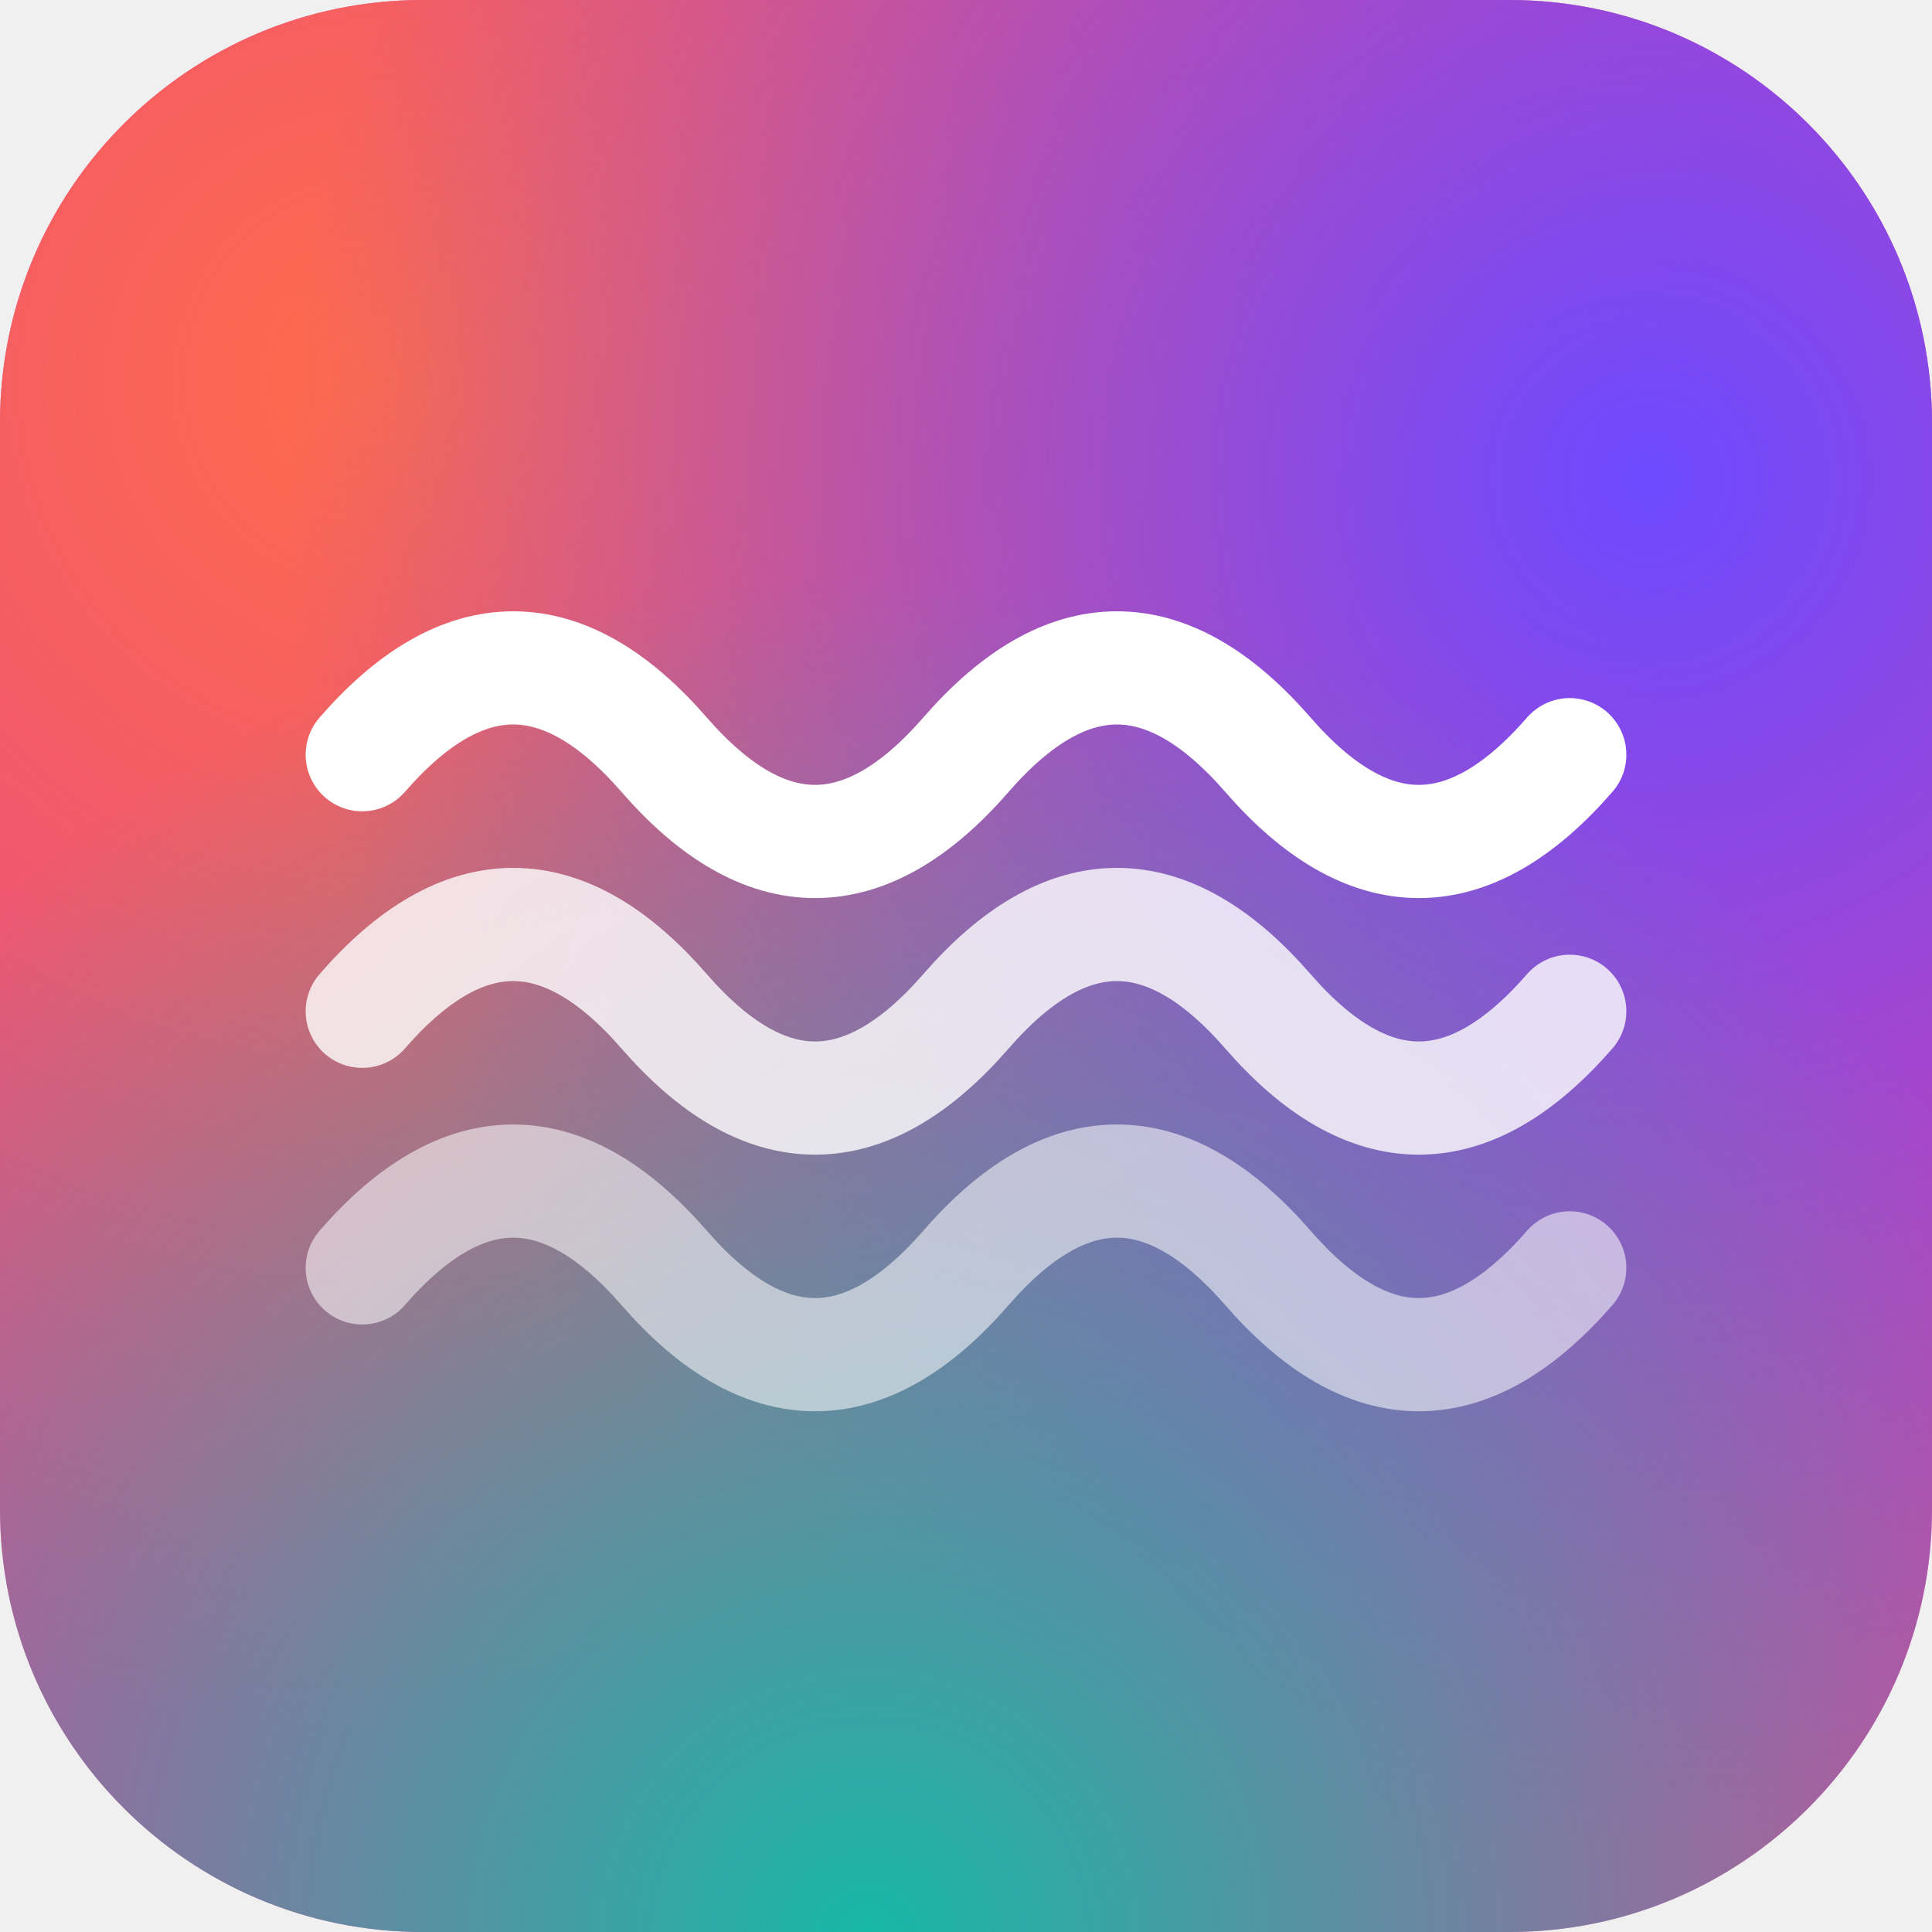
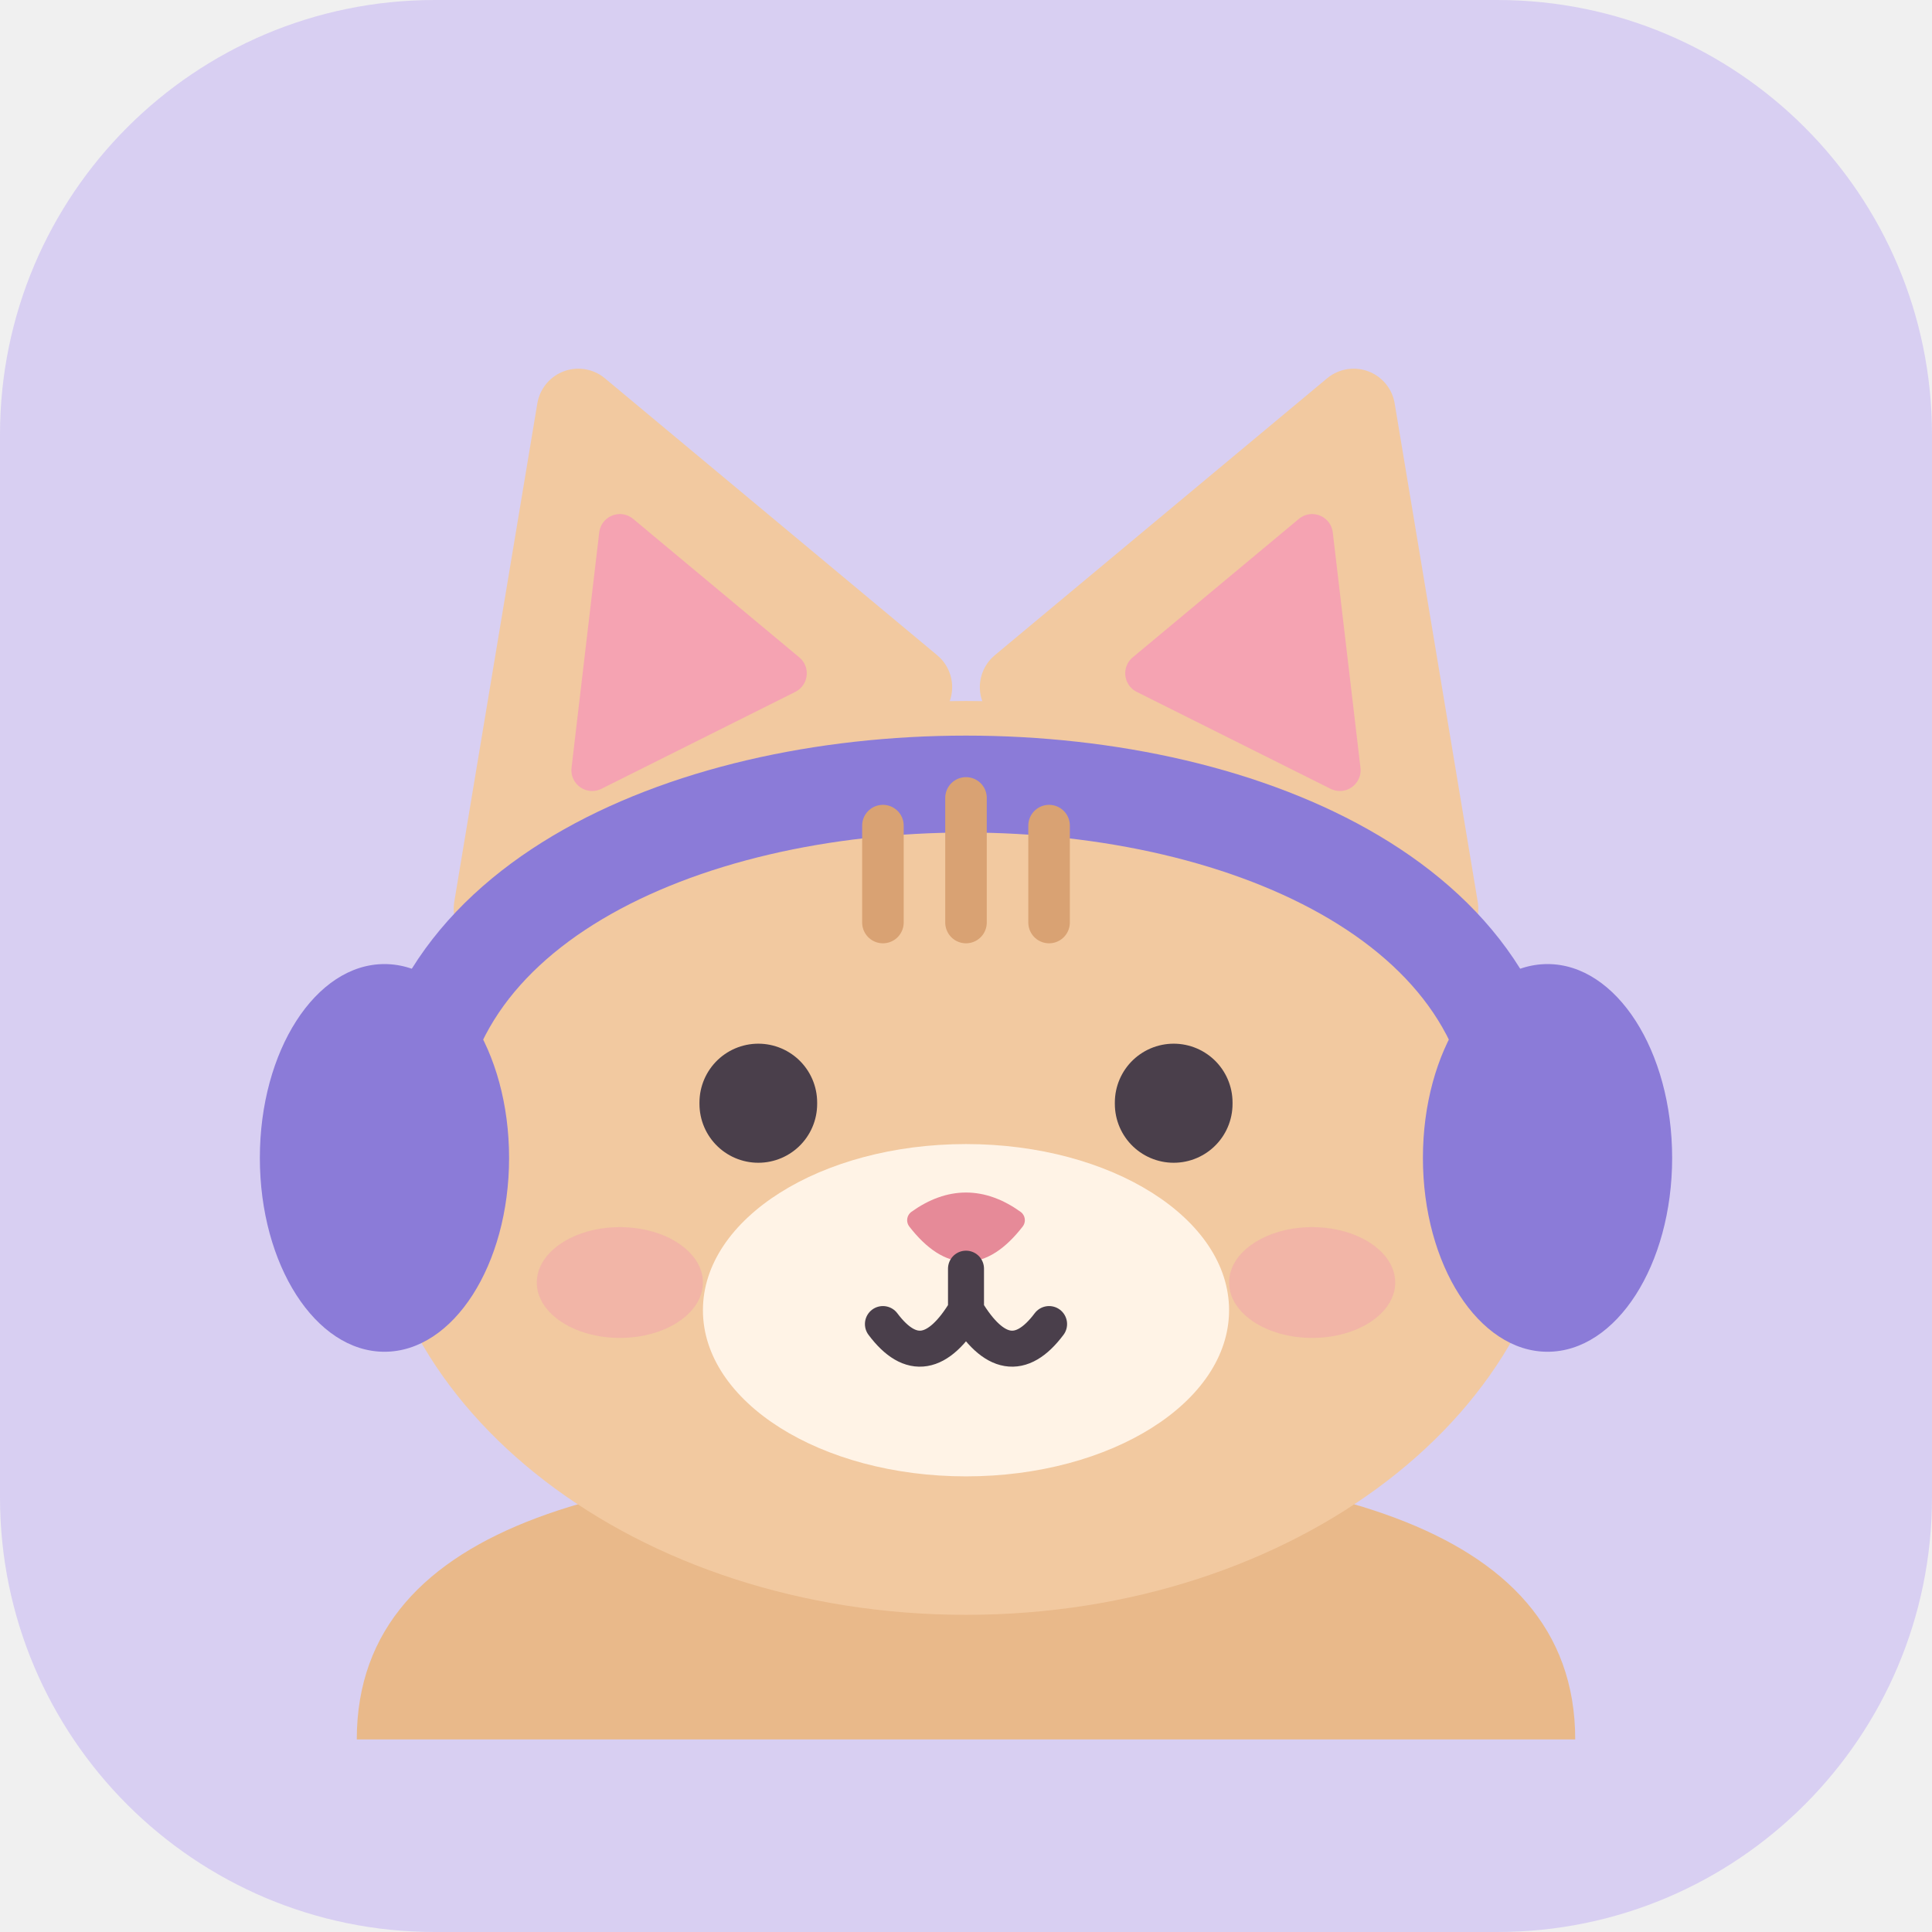
- <svg xmlns="http://www.w3.org/2000/svg" viewBox="0 0 512 512">
+ <svg xmlns="http://www.w3.org/2000/svg" viewBox="0 0 120 120">
  <defs>
-     <radialGradient id="a" cx="20%" cy="20%" r="70%">
-       <stop offset="0" stop-color="#FF6B4A" />
-       <stop offset="1" stop-color="#FF6B4A" stop-opacity="0" />
-     </radialGradient>
-     <radialGradient id="b" cx="85%" cy="25%" r="70%">
-       <stop offset="0" stop-color="#6D4AFF" />
-       <stop offset="1" stop-color="#6D4AFF" stop-opacity="0" />
-     </radialGradient>
-     <radialGradient id="c" cx="45%" cy="100%" r="70%">
-       <stop offset="0" stop-color="#16B8A6" />
-       <stop offset="1" stop-color="#16B8A6" stop-opacity="0" />
-     </radialGradient>
+     <clipPath id="c">
+       <rect width="120" height="120" rx="27" />
+     </clipPath>
  </defs>
-   <rect width="512" height="512" rx="112" fill="#E0409A" />
-   <rect width="512" height="512" rx="112" fill="url(#a)" />
-   <rect width="512" height="512" rx="112" fill="url(#b)" />
-   <rect width="512" height="512" rx="112" fill="url(#c)" />
-   <g fill="none" stroke="#fff" stroke-width="30" stroke-linecap="round">
-     <path d="M96 200q40-46 80 0t80 0 80 0 80 0" />
-     <path d="M96 268q40-46 80 0t80 0 80 0 80 0" opacity=".8" />
-     <path d="M96 336q40-46 80 0t80 0 80 0 80 0" opacity=".55" />
+   <g clip-path="url(#c)">
+     <rect width="120" height="120" fill="#D8CFF2" />
+     <g transform="translate(8.4 10) scale(.86)">
+       <path d="M16 114 C16 98 36 94 60 94 C84 94 104 98 104 114Z" fill="#E9B98A" />
+       <polygon points="26,54 32,18 56,38" fill="#F2C9A0" stroke="#F2C9A0" stroke-width="6" stroke-linejoin="round" />
+       <polygon points="94,54 88,18 64,38" fill="#F2C9A0" stroke="#F2C9A0" stroke-width="6" stroke-linejoin="round" />
+       <polygon points="33,44 35,27 47,37" fill="#F5A3B2" stroke="#F5A3B2" stroke-width="3" stroke-linejoin="round" />
+       <polygon points="87,44 85,27 73,37" fill="#F5A3B2" stroke="#F5A3B2" stroke-width="3" stroke-linejoin="round" />
+       <ellipse cx="60" cy="72" rx="43" ry="33" fill="#F2C9A0" />
+       <path d="M20 72 C18 36 102 36 100 72" fill="none" stroke="#8B7BD8" stroke-width="7" stroke-linecap="round" />
+       <path d="M54 48 L54 55 M60 46 L60 55 M66 48 L66 55" stroke="#D9A273" stroke-width="3" stroke-linecap="round" />
+       <ellipse cx="60" cy="83" rx="19" ry="12" fill="#FFF3E6" />
+       <ellipse cx="18" cy="72" rx="9" ry="14" fill="#8B7BD8" />
+       <ellipse cx="102" cy="72" rx="9" ry="14" fill="#8B7BD8" />
+       <path d="M45 68 L45 68.1 M75 68 L75 68.1" stroke="#4A3F4B" stroke-width="8.5" stroke-linecap="round" />
+       <path d="M56.5 76.5 Q60 74 63.5 76.5 Q60 81 56.5 76.5Z" fill="#E68A98" stroke="#E68A98" stroke-width="1.5" stroke-linejoin="round" />
+       <path d="M60 80 L60 83 M54 84 Q57 88 60 83 Q63 88 66 84" fill="none" stroke="#4A3F4B" stroke-width="2.6" stroke-linecap="round" stroke-linejoin="round" />
+       <ellipse cx="35" cy="81" rx="6" ry="4" fill="#F2A3AE" fill-opacity=".5" />
+       <ellipse cx="85" cy="81" rx="6" ry="4" fill="#F2A3AE" fill-opacity=".5" />
+     </g>
  </g>
</svg>
